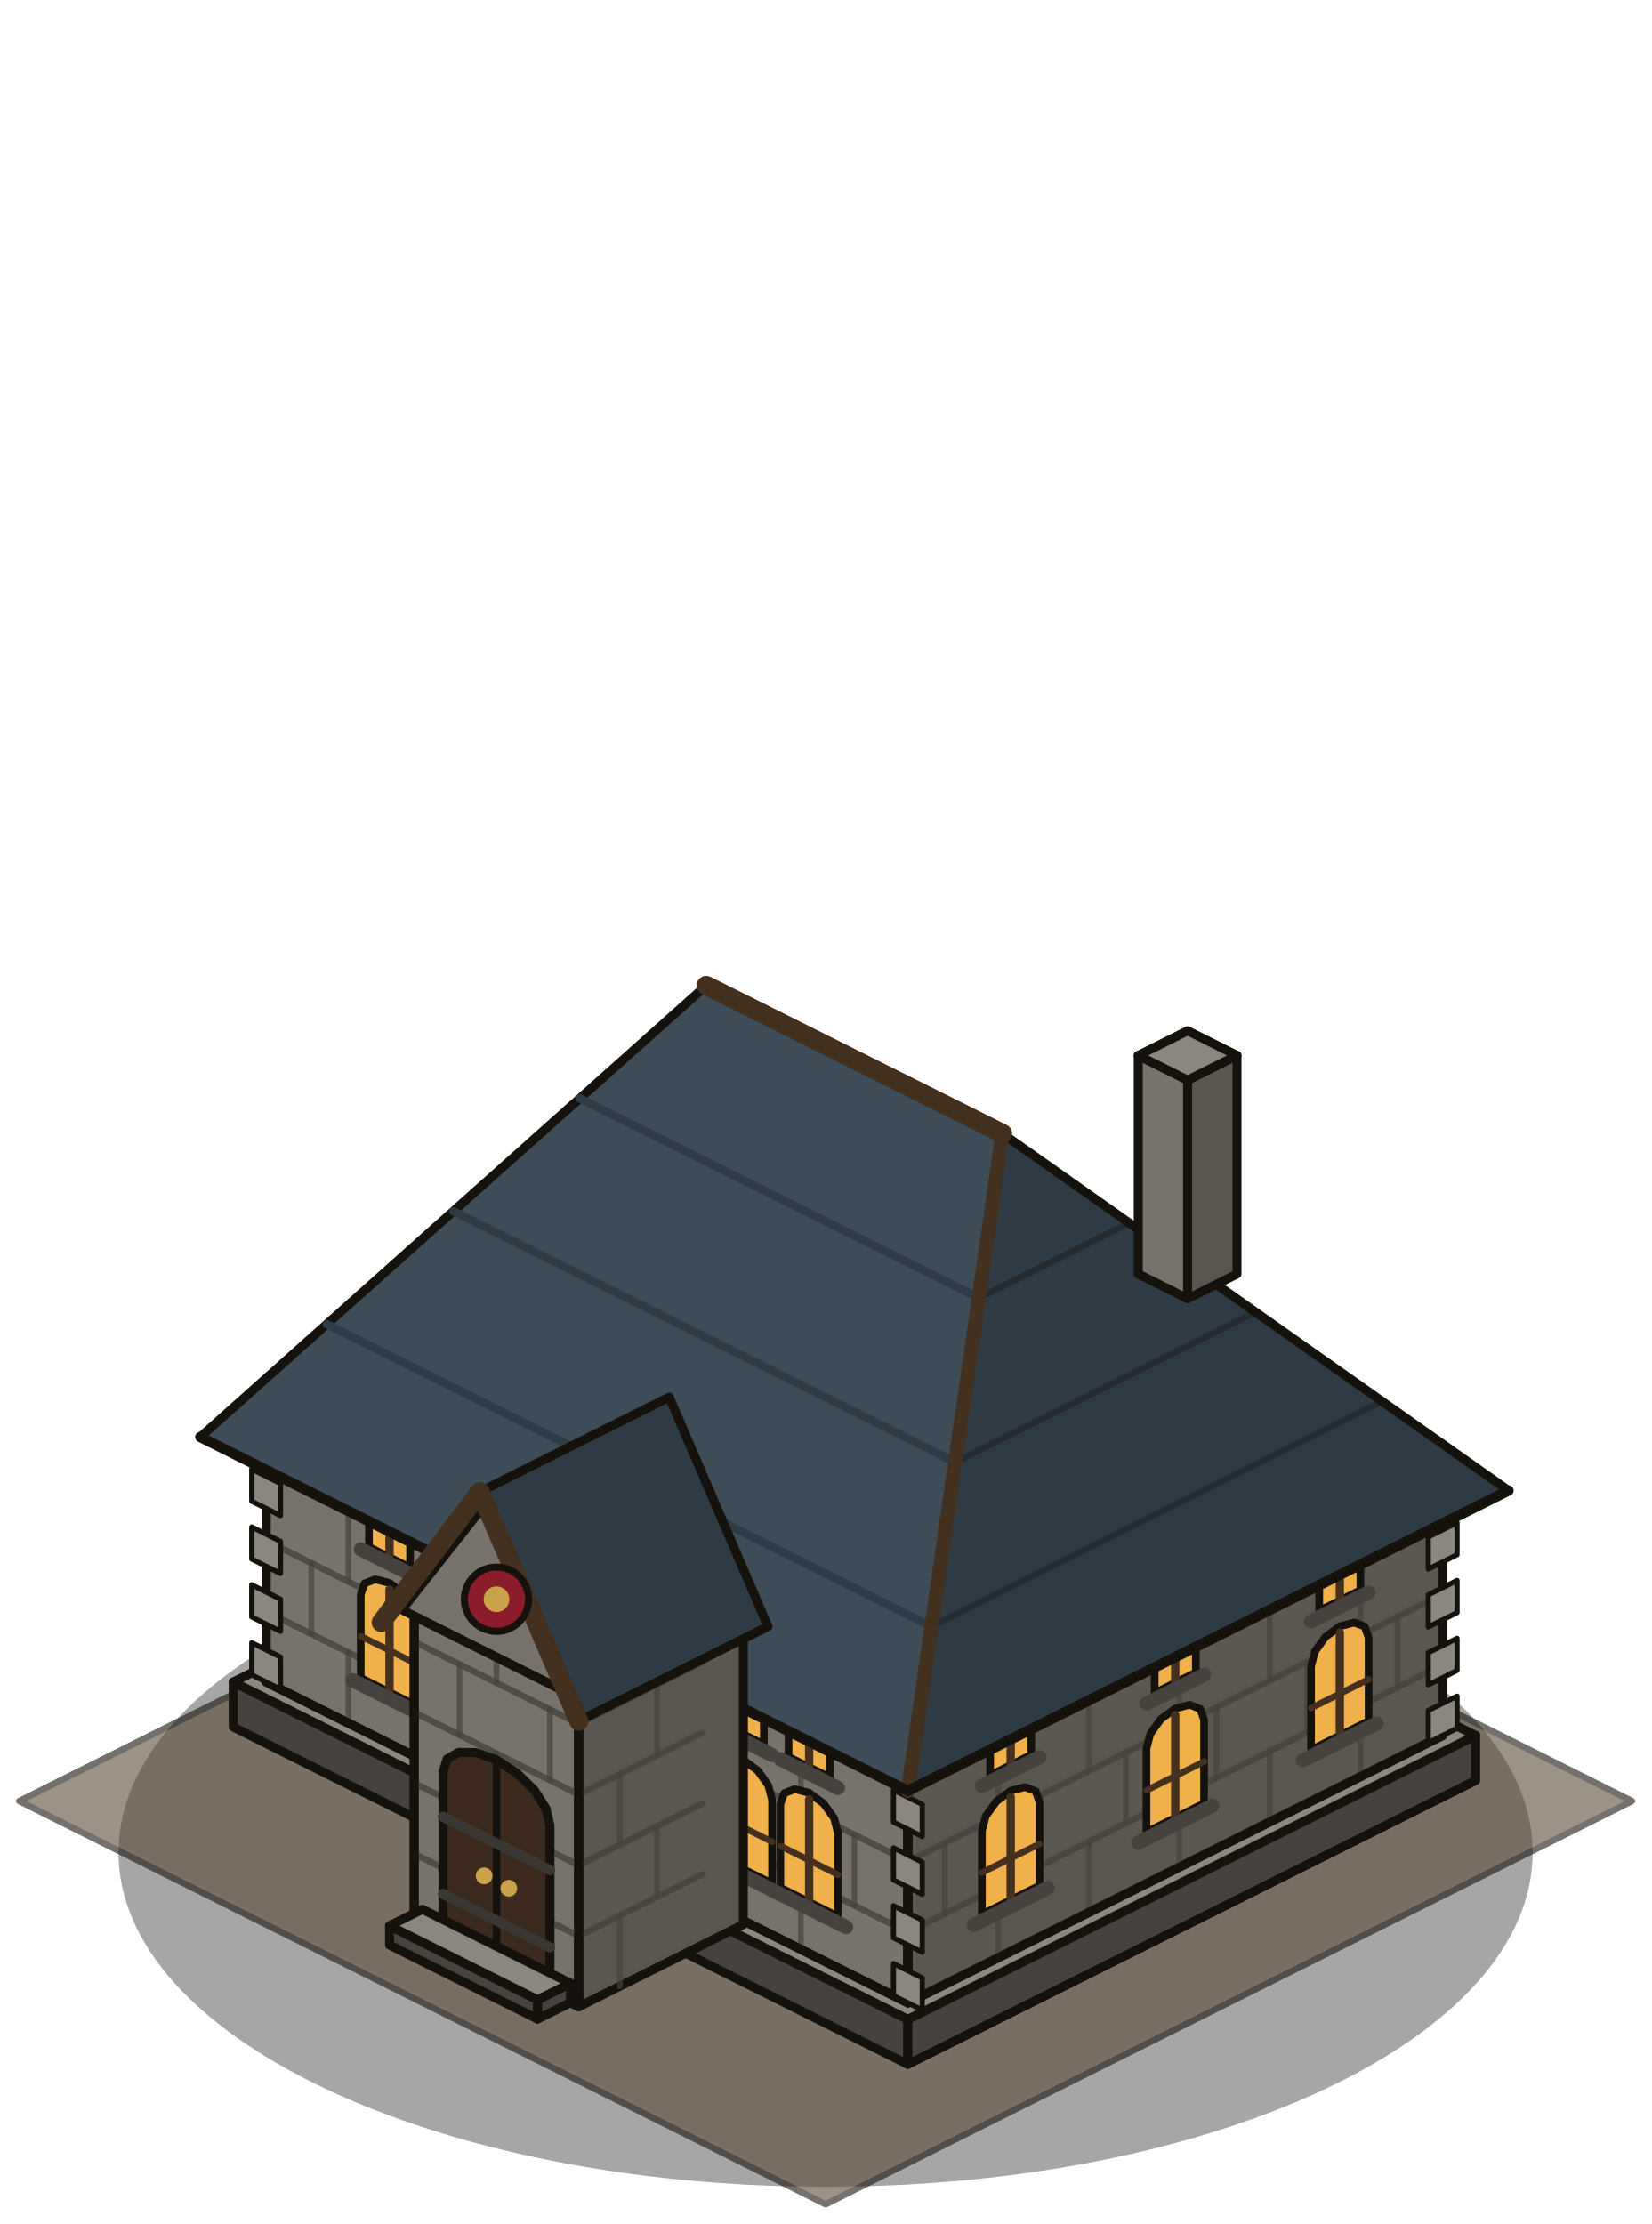
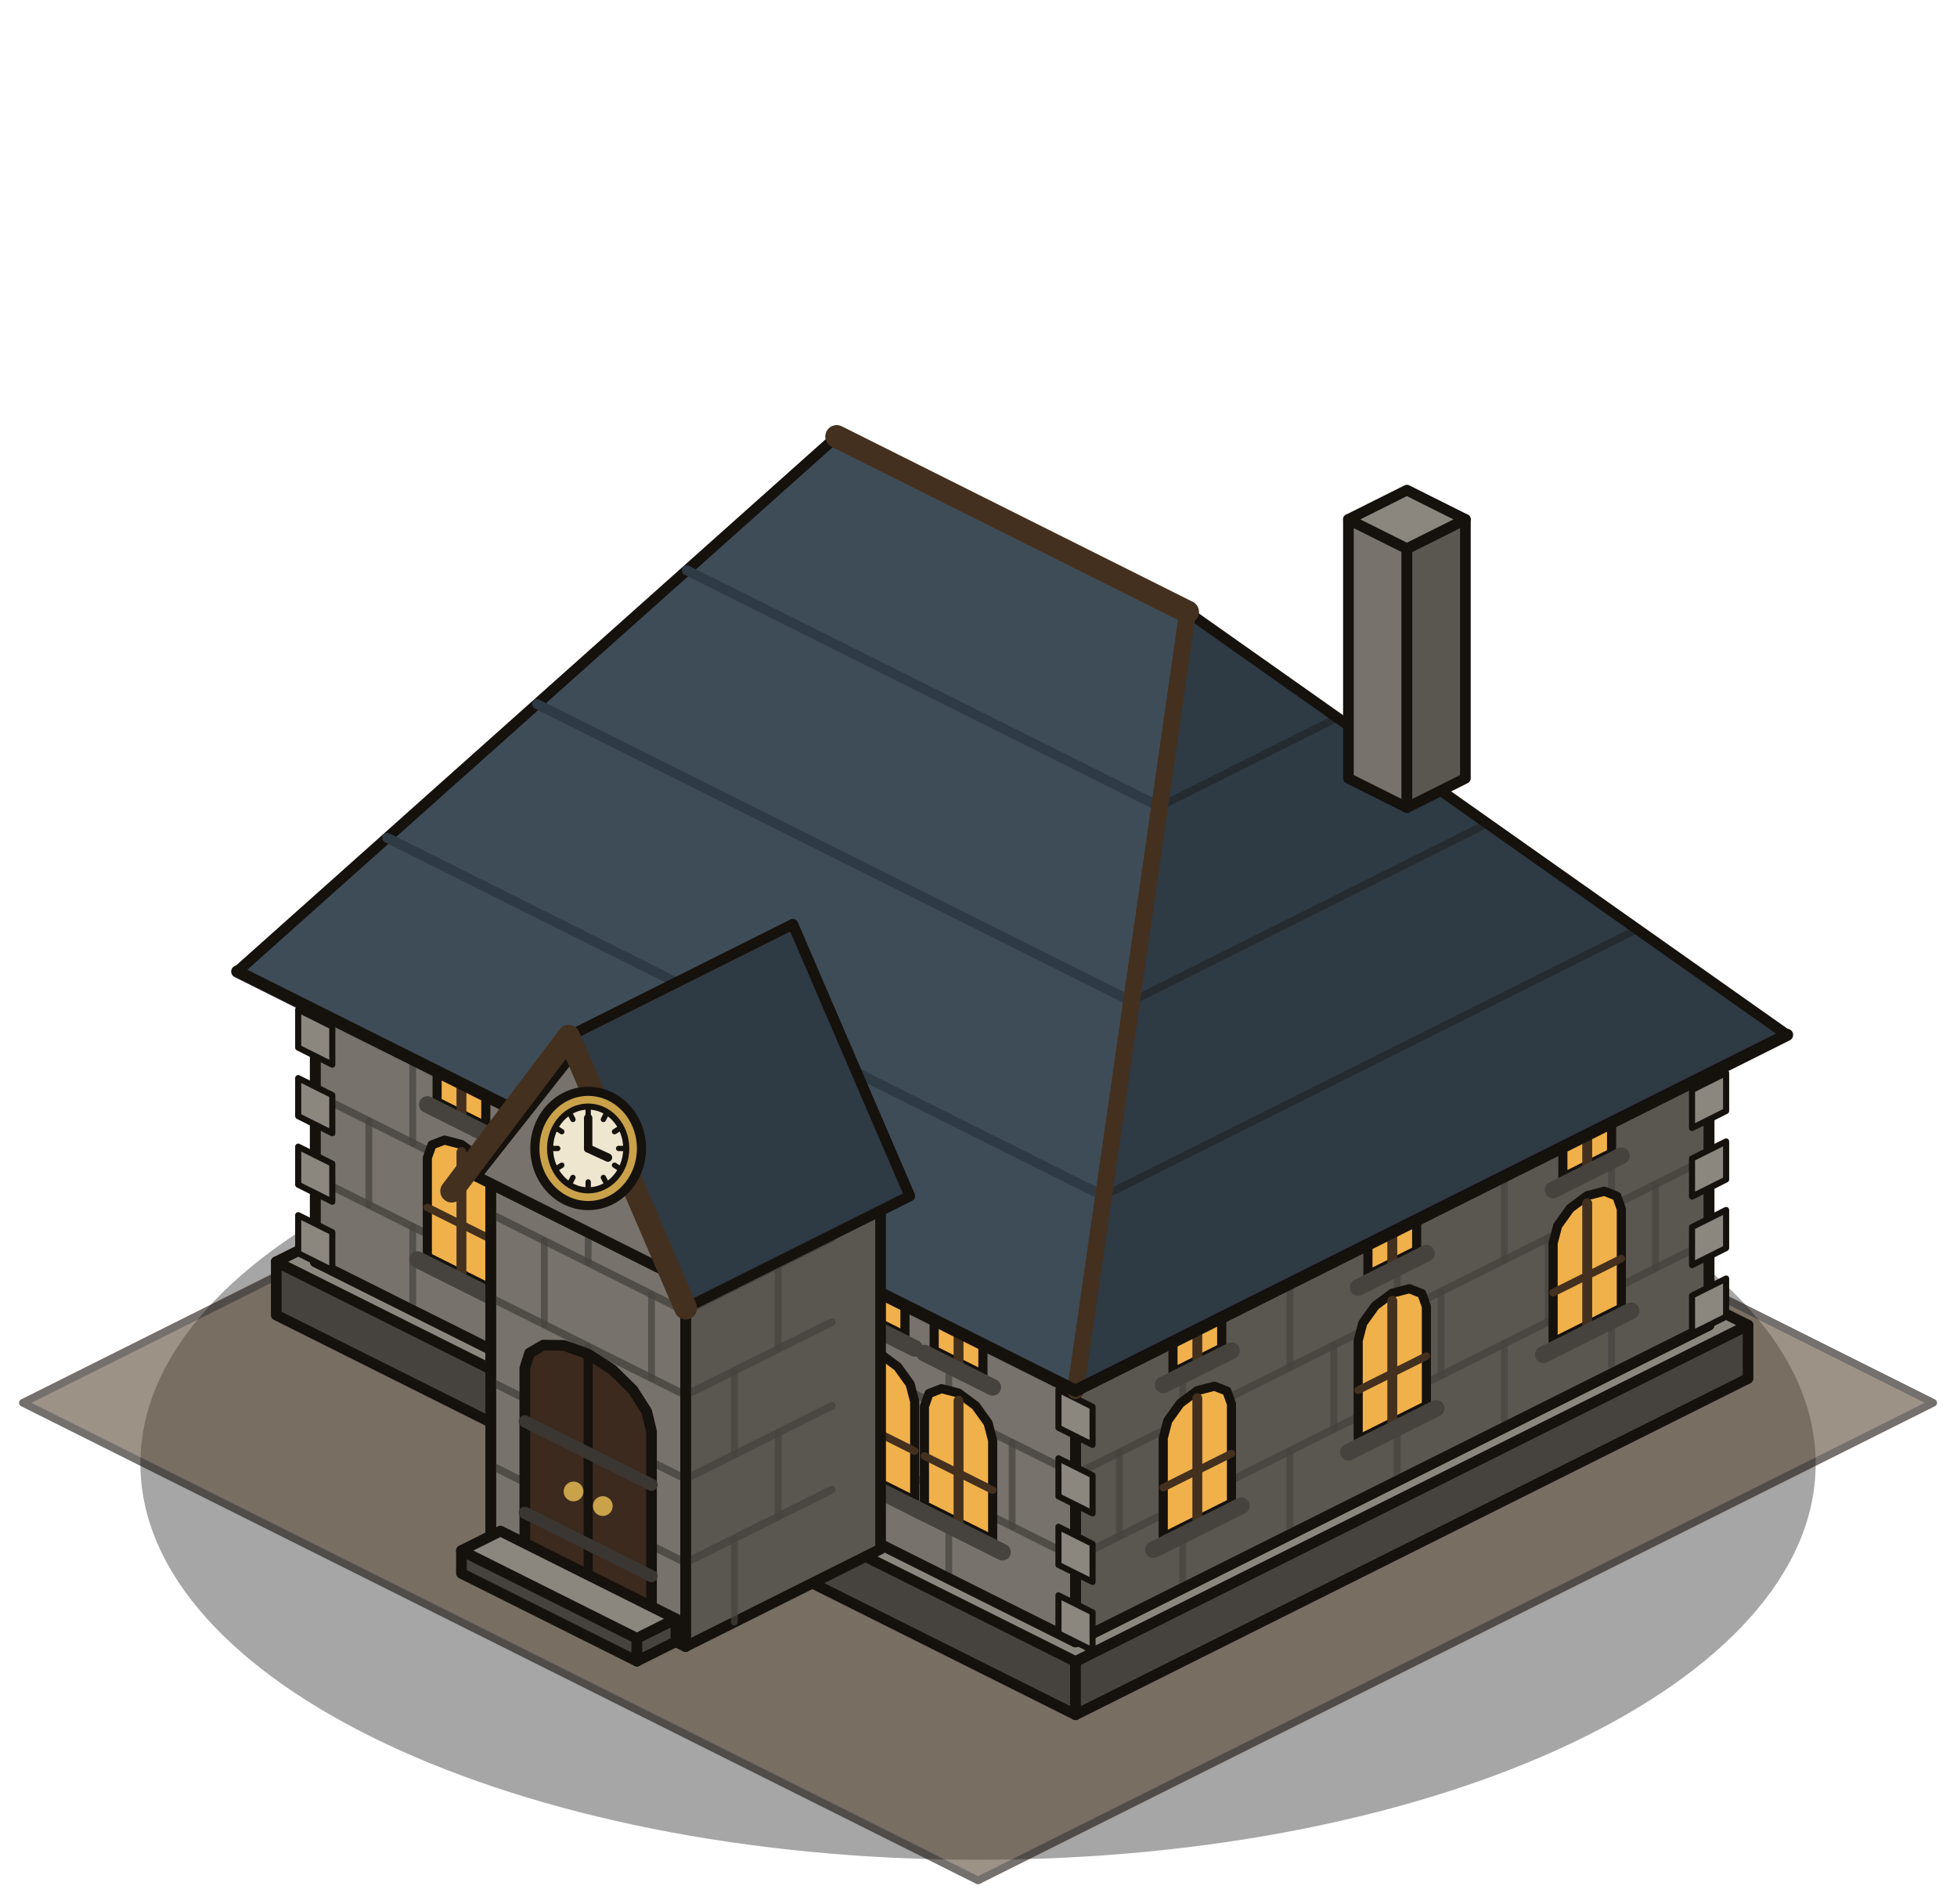
- <svg xmlns="http://www.w3.org/2000/svg" width="514" height="692" viewBox="-128.44 -280.2 257 346">
+ <svg xmlns="http://www.w3.org/2000/svg" width="514" height="500" viewBox="-128.44 -184.2 257 250">
  <ellipse cx="0" cy="8" rx="110" ry="52" fill="#000" opacity="0.35" />
  <polygon points="0,-62.72 125.44,0 0,62.72 -125.44,0" fill="#5a4a36" stroke="#15110d" stroke-width="1.0" stroke-linejoin="round" opacity="0.6" />
  <polygon points="-92.16,-11.52 12.8,40.96 12.8,33.96 -92.16,-18.52" fill="#46433f" stroke="#15110d" stroke-width="1.4" stroke-linejoin="round" />
  <polygon points="12.8,40.96 101.12,-3.2 101.12,-10.2 12.8,33.96" fill="#46433f" stroke="#15110d" stroke-width="1.4" stroke-linejoin="round" />
  <polygon points="-3.84,-62.68 101.12,-10.2 12.8,33.96 -92.16,-18.52" fill="#8b877f" stroke="#15110d" stroke-width="1.4" stroke-linejoin="round" />
  <polygon points="-87.04,-18.52 12.8,31.4 12.8,-13.6 -87.04,-63.52" fill="#77736c" stroke="#15110d" stroke-width="1.4" stroke-linejoin="round" />
  <polygon points="12.8,31.4 96,-10.2 96,-55.2 12.8,-13.6" fill="#5a5751" stroke="#15110d" stroke-width="1.4" stroke-linejoin="round" />
  <polygon points="-3.84,-105.12 96,-55.2 12.8,-13.6 -87.04,-63.52" fill="#8b877f" stroke="#15110d" stroke-width="1.4" stroke-linejoin="round" />
  <polyline points="-87.04,-29.52 12.8,20.4" fill="none" stroke="#46433f" stroke-width="1.0" stroke-linecap="round" stroke-linejoin="round" opacity="0.8" />
  <polyline points="-87.04,-40.52 12.8,9.4" fill="none" stroke="#46433f" stroke-width="1.0" stroke-linecap="round" stroke-linejoin="round" opacity="0.8" />
  <polyline points="-87.04,-51.52 12.8,-1.6" fill="none" stroke="#46433f" stroke-width="1.0" stroke-linecap="round" stroke-linejoin="round" opacity="0.8" />
  <polyline points="-74.24,-12.12 -74.24,-23.12" fill="none" stroke="#46433f" stroke-width="0.9" stroke-linecap="round" stroke-linejoin="round" opacity="0.7" />
  <polyline points="-60.16,-5.08 -60.16,-16.08" fill="none" stroke="#46433f" stroke-width="0.9" stroke-linecap="round" stroke-linejoin="round" opacity="0.7" />
  <polyline points="-46.08,1.96 -46.08,-9.04" fill="none" stroke="#46433f" stroke-width="0.9" stroke-linecap="round" stroke-linejoin="round" opacity="0.7" />
  <polyline points="-32,9 -32,-2" fill="none" stroke="#46433f" stroke-width="0.9" stroke-linecap="round" stroke-linejoin="round" opacity="0.7" />
  <polyline points="-17.92,16.04 -17.92,5.04" fill="none" stroke="#46433f" stroke-width="0.9" stroke-linecap="round" stroke-linejoin="round" opacity="0.7" />
  <polyline points="-3.84,23.08 -3.84,12.08" fill="none" stroke="#46433f" stroke-width="0.9" stroke-linecap="round" stroke-linejoin="round" opacity="0.7" />
  <polyline points="-80,-26 -80,-37" fill="none" stroke="#46433f" stroke-width="0.9" stroke-linecap="round" stroke-linejoin="round" opacity="0.7" />
  <polyline points="-65.92,-18.96 -65.92,-29.96" fill="none" stroke="#46433f" stroke-width="0.9" stroke-linecap="round" stroke-linejoin="round" opacity="0.7" />
  <polyline points="-51.84,-11.92 -51.84,-22.92" fill="none" stroke="#46433f" stroke-width="0.9" stroke-linecap="round" stroke-linejoin="round" opacity="0.7" />
  <polyline points="-37.76,-4.88 -37.76,-15.88" fill="none" stroke="#46433f" stroke-width="0.9" stroke-linecap="round" stroke-linejoin="round" opacity="0.7" />
  <polyline points="-23.68,2.16 -23.68,-8.84" fill="none" stroke="#46433f" stroke-width="0.9" stroke-linecap="round" stroke-linejoin="round" opacity="0.7" />
  <polyline points="-9.6,9.2 -9.6,-1.8" fill="none" stroke="#46433f" stroke-width="0.9" stroke-linecap="round" stroke-linejoin="round" opacity="0.7" />
  <polyline points="4.48,16.24 4.48,5.24" fill="none" stroke="#46433f" stroke-width="0.9" stroke-linecap="round" stroke-linejoin="round" opacity="0.7" />
  <polyline points="-74.24,-34.12 -74.24,-45.12" fill="none" stroke="#46433f" stroke-width="0.9" stroke-linecap="round" stroke-linejoin="round" opacity="0.7" />
  <polyline points="-60.16,-27.08 -60.16,-38.08" fill="none" stroke="#46433f" stroke-width="0.9" stroke-linecap="round" stroke-linejoin="round" opacity="0.7" />
  <polyline points="-46.08,-20.04 -46.08,-31.04" fill="none" stroke="#46433f" stroke-width="0.9" stroke-linecap="round" stroke-linejoin="round" opacity="0.7" />
  <polyline points="-32,-13 -32,-24" fill="none" stroke="#46433f" stroke-width="0.9" stroke-linecap="round" stroke-linejoin="round" opacity="0.7" />
  <polyline points="-17.92,-5.96 -17.92,-16.96" fill="none" stroke="#46433f" stroke-width="0.9" stroke-linecap="round" stroke-linejoin="round" opacity="0.7" />
  <polyline points="-3.84,1.08 -3.84,-9.92" fill="none" stroke="#46433f" stroke-width="0.9" stroke-linecap="round" stroke-linejoin="round" opacity="0.7" />
  <polyline points="-80,-48 -80,-59" fill="none" stroke="#46433f" stroke-width="0.9" stroke-linecap="round" stroke-linejoin="round" opacity="0.7" />
  <polyline points="-65.92,-40.96 -65.92,-51.96" fill="none" stroke="#46433f" stroke-width="0.9" stroke-linecap="round" stroke-linejoin="round" opacity="0.7" />
  <polyline points="-51.84,-33.92 -51.84,-44.92" fill="none" stroke="#46433f" stroke-width="0.9" stroke-linecap="round" stroke-linejoin="round" opacity="0.7" />
  <polyline points="-37.76,-26.88 -37.76,-37.88" fill="none" stroke="#46433f" stroke-width="0.9" stroke-linecap="round" stroke-linejoin="round" opacity="0.7" />
  <polyline points="-23.68,-19.84 -23.68,-30.84" fill="none" stroke="#46433f" stroke-width="0.9" stroke-linecap="round" stroke-linejoin="round" opacity="0.7" />
  <polyline points="-9.6,-12.8 -9.6,-23.8" fill="none" stroke="#46433f" stroke-width="0.9" stroke-linecap="round" stroke-linejoin="round" opacity="0.7" />
  <polyline points="4.48,-5.76 4.48,-16.76" fill="none" stroke="#46433f" stroke-width="0.9" stroke-linecap="round" stroke-linejoin="round" opacity="0.7" />
  <polyline points="96,-21.2 12.8,20.4" fill="none" stroke="#46433f" stroke-width="1.0" stroke-linecap="round" stroke-linejoin="round" opacity="0.8" />
  <polyline points="96,-32.2 12.8,9.4" fill="none" stroke="#46433f" stroke-width="1.0" stroke-linecap="round" stroke-linejoin="round" opacity="0.8" />
  <polyline points="96,-43.2 12.8,-1.6" fill="none" stroke="#46433f" stroke-width="1.0" stroke-linecap="round" stroke-linejoin="round" opacity="0.8" />
  <polyline points="83.2,-3.8 83.2,-14.8" fill="none" stroke="#46433f" stroke-width="0.9" stroke-linecap="round" stroke-linejoin="round" opacity="0.7" />
  <polyline points="69.12,3.24 69.12,-7.76" fill="none" stroke="#46433f" stroke-width="0.9" stroke-linecap="round" stroke-linejoin="round" opacity="0.7" />
  <polyline points="55.04,10.28 55.04,-0.72" fill="none" stroke="#46433f" stroke-width="0.9" stroke-linecap="round" stroke-linejoin="round" opacity="0.7" />
  <polyline points="40.96,17.32 40.96,6.32" fill="none" stroke="#46433f" stroke-width="0.9" stroke-linecap="round" stroke-linejoin="round" opacity="0.7" />
  <polyline points="26.88,24.36 26.88,13.36" fill="none" stroke="#46433f" stroke-width="0.9" stroke-linecap="round" stroke-linejoin="round" opacity="0.7" />
  <polyline points="88.96,-17.68 88.96,-28.68" fill="none" stroke="#46433f" stroke-width="0.9" stroke-linecap="round" stroke-linejoin="round" opacity="0.7" />
  <polyline points="74.88,-10.64 74.88,-21.64" fill="none" stroke="#46433f" stroke-width="0.9" stroke-linecap="round" stroke-linejoin="round" opacity="0.7" />
  <polyline points="60.8,-3.6 60.8,-14.6" fill="none" stroke="#46433f" stroke-width="0.9" stroke-linecap="round" stroke-linejoin="round" opacity="0.7" />
  <polyline points="46.72,3.44 46.72,-7.56" fill="none" stroke="#46433f" stroke-width="0.9" stroke-linecap="round" stroke-linejoin="round" opacity="0.7" />
  <polyline points="32.64,10.48 32.64,-0.52" fill="none" stroke="#46433f" stroke-width="0.9" stroke-linecap="round" stroke-linejoin="round" opacity="0.7" />
  <polyline points="18.56,17.52 18.56,6.52" fill="none" stroke="#46433f" stroke-width="0.9" stroke-linecap="round" stroke-linejoin="round" opacity="0.7" />
  <polyline points="83.2,-25.8 83.2,-36.8" fill="none" stroke="#46433f" stroke-width="0.9" stroke-linecap="round" stroke-linejoin="round" opacity="0.7" />
  <polyline points="69.12,-18.76 69.12,-29.76" fill="none" stroke="#46433f" stroke-width="0.9" stroke-linecap="round" stroke-linejoin="round" opacity="0.7" />
  <polyline points="55.04,-11.72 55.04,-22.72" fill="none" stroke="#46433f" stroke-width="0.9" stroke-linecap="round" stroke-linejoin="round" opacity="0.7" />
  <polyline points="40.96,-4.68 40.96,-15.68" fill="none" stroke="#46433f" stroke-width="0.9" stroke-linecap="round" stroke-linejoin="round" opacity="0.7" />
  <polyline points="26.88,2.36 26.88,-8.64" fill="none" stroke="#46433f" stroke-width="0.9" stroke-linecap="round" stroke-linejoin="round" opacity="0.7" />
  <polyline points="88.96,-39.68 88.96,-50.68" fill="none" stroke="#46433f" stroke-width="0.9" stroke-linecap="round" stroke-linejoin="round" opacity="0.7" />
  <polyline points="74.88,-32.64 74.88,-43.64" fill="none" stroke="#46433f" stroke-width="0.9" stroke-linecap="round" stroke-linejoin="round" opacity="0.7" />
  <polyline points="60.8,-25.6 60.8,-36.6" fill="none" stroke="#46433f" stroke-width="0.9" stroke-linecap="round" stroke-linejoin="round" opacity="0.7" />
  <polyline points="46.72,-18.56 46.72,-29.56" fill="none" stroke="#46433f" stroke-width="0.9" stroke-linecap="round" stroke-linejoin="round" opacity="0.7" />
  <polyline points="32.64,-11.52 32.64,-22.52" fill="none" stroke="#46433f" stroke-width="0.9" stroke-linecap="round" stroke-linejoin="round" opacity="0.7" />
  <polyline points="18.56,-4.48 18.56,-15.48" fill="none" stroke="#46433f" stroke-width="0.9" stroke-linecap="round" stroke-linejoin="round" opacity="0.7" />
  <polygon points="-87.04,-18.52 12.8,31.4 12.8,-13.6 -87.04,-63.52" fill="none" stroke="#15110d" stroke-width="1.4" stroke-linejoin="round" />
  <polygon points="96,-10.2 12.8,31.4 12.8,-13.6 96,-55.2" fill="none" stroke="#15110d" stroke-width="1.4" stroke-linejoin="round" />
  <polygon points="-72.32,-19.16 -63.36,-14.68 -63.36,-27.68 -63.96,-29.98 -65.6,-32.26 -67.84,-33.92 -70.08,-34.5 -71.72,-33.86 -72.32,-32.16" fill="#f0b04a" stroke="#15110d" stroke-width="1.2" stroke-linejoin="round" />
  <polyline points="-67.84,-16.92 -67.84,-32.92" fill="none" stroke="#43301e" stroke-width="1.3" stroke-linecap="round" stroke-linejoin="round" />
  <polyline points="-72.32,-25.66 -63.36,-21.18" fill="none" stroke="#43301e" stroke-width="1.0" stroke-linecap="round" stroke-linejoin="round" />
  <polyline points="-73.6,-18.8 -62.08,-13.04" fill="none" stroke="#46433f" stroke-width="2.2" stroke-linecap="round" stroke-linejoin="round" />
  <polygon points="-59.52,-12.76 -50.56,-8.28 -50.56,-21.28 -51.16,-23.58 -52.8,-25.86 -55.04,-27.52 -57.28,-28.1 -58.92,-27.46 -59.52,-25.76" fill="#f0b04a" stroke="#15110d" stroke-width="1.2" stroke-linejoin="round" />
  <polyline points="-55.04,-10.52 -55.04,-26.52" fill="none" stroke="#43301e" stroke-width="1.3" stroke-linecap="round" stroke-linejoin="round" />
  <polyline points="-59.52,-19.26 -50.56,-14.78" fill="none" stroke="#43301e" stroke-width="1.0" stroke-linecap="round" stroke-linejoin="round" />
  <polyline points="-60.8,-12.4 -49.28,-6.64" fill="none" stroke="#46433f" stroke-width="2.2" stroke-linecap="round" stroke-linejoin="round" />
  <polygon points="-17.28,8.36 -8.32,12.84 -8.32,-0.16 -8.92,-2.46 -10.56,-4.74 -12.8,-6.4 -15.04,-6.98 -16.68,-6.34 -17.28,-4.64" fill="#f0b04a" stroke="#15110d" stroke-width="1.2" stroke-linejoin="round" />
  <polyline points="-12.8,10.6 -12.8,-5.4" fill="none" stroke="#43301e" stroke-width="1.3" stroke-linecap="round" stroke-linejoin="round" />
  <polyline points="-17.28,1.86 -8.32,6.34" fill="none" stroke="#43301e" stroke-width="1.0" stroke-linecap="round" stroke-linejoin="round" />
  <polyline points="-18.56,8.72 -7.04,14.48" fill="none" stroke="#46433f" stroke-width="2.2" stroke-linecap="round" stroke-linejoin="round" />
  <polygon points="-7.04,13.48 1.92,17.96 1.92,4.96 1.32,2.66 -0.32,0.38 -2.56,-1.28 -4.8,-1.86 -6.44,-1.22 -7.04,0.48" fill="#f0b04a" stroke="#15110d" stroke-width="1.2" stroke-linejoin="round" />
  <polyline points="-2.56,15.72 -2.56,-0.28" fill="none" stroke="#43301e" stroke-width="1.3" stroke-linecap="round" stroke-linejoin="round" />
  <polyline points="-7.04,6.98 1.92,11.46" fill="none" stroke="#43301e" stroke-width="1.0" stroke-linecap="round" stroke-linejoin="round" />
  <polyline points="-8.32,13.84 3.2,19.6" fill="none" stroke="#46433f" stroke-width="2.2" stroke-linecap="round" stroke-linejoin="round" />
  <polygon points="84.48,-12.44 75.52,-7.96 75.52,-20.96 76.12,-23.26 77.76,-25.54 80,-27.2 82.24,-27.78 83.88,-27.14 84.48,-25.44" fill="#f0b04a" stroke="#15110d" stroke-width="1.2" stroke-linejoin="round" />
  <polyline points="80,-10.2 80,-26.2" fill="none" stroke="#43301e" stroke-width="1.3" stroke-linecap="round" stroke-linejoin="round" />
  <polyline points="84.48,-18.94 75.52,-14.46" fill="none" stroke="#43301e" stroke-width="1.0" stroke-linecap="round" stroke-linejoin="round" />
  <polyline points="85.76,-12.08 74.24,-6.32" fill="none" stroke="#46433f" stroke-width="2.2" stroke-linecap="round" stroke-linejoin="round" />
  <polygon points="58.88,0.36 49.92,4.84 49.92,-8.16 50.52,-10.46 52.16,-12.74 54.4,-14.4 56.64,-14.98 58.28,-14.34 58.88,-12.64" fill="#f0b04a" stroke="#15110d" stroke-width="1.2" stroke-linejoin="round" />
  <polyline points="54.4,2.6 54.4,-13.4" fill="none" stroke="#43301e" stroke-width="1.3" stroke-linecap="round" stroke-linejoin="round" />
  <polyline points="58.88,-6.14 49.92,-1.66" fill="none" stroke="#43301e" stroke-width="1.0" stroke-linecap="round" stroke-linejoin="round" />
  <polyline points="60.16,0.72 48.64,6.48" fill="none" stroke="#46433f" stroke-width="2.2" stroke-linecap="round" stroke-linejoin="round" />
  <polygon points="33.28,13.16 24.32,17.64 24.32,4.64 24.92,2.34 26.56,0.06 28.8,-1.6 31.04,-2.18 32.68,-1.54 33.28,0.16" fill="#f0b04a" stroke="#15110d" stroke-width="1.2" stroke-linejoin="round" />
  <polyline points="28.8,15.4 28.8,-0.6" fill="none" stroke="#43301e" stroke-width="1.3" stroke-linecap="round" stroke-linejoin="round" />
  <polyline points="33.28,6.66 24.32,11.14" fill="none" stroke="#43301e" stroke-width="1.0" stroke-linecap="round" stroke-linejoin="round" />
  <polyline points="34.56,13.52 23.04,19.28" fill="none" stroke="#46433f" stroke-width="2.2" stroke-linecap="round" stroke-linejoin="round" />
  <polygon points="83.2,-32.8 76.8,-29.6 76.8,-37.6 83.2,-40.8" fill="#f0b04a" stroke="#15110d" stroke-width="1.2" stroke-linejoin="round" />
  <polyline points="80,-31.2 80,-39.2" fill="none" stroke="#43301e" stroke-width="1.3" stroke-linecap="round" stroke-linejoin="round" />
  <polyline points="83.2,-36.8 76.8,-33.6" fill="none" stroke="#43301e" stroke-width="1.0" stroke-linecap="round" stroke-linejoin="round" />
  <polyline points="84.48,-32.44 75.52,-27.96" fill="none" stroke="#46433f" stroke-width="2.2" stroke-linecap="round" stroke-linejoin="round" />
  <polygon points="57.6,-20 51.2,-16.8 51.2,-24.8 57.6,-28" fill="#f0b04a" stroke="#15110d" stroke-width="1.2" stroke-linejoin="round" />
  <polyline points="54.4,-18.4 54.4,-26.4" fill="none" stroke="#43301e" stroke-width="1.3" stroke-linecap="round" stroke-linejoin="round" />
  <polyline points="57.6,-24 51.2,-20.8" fill="none" stroke="#43301e" stroke-width="1.0" stroke-linecap="round" stroke-linejoin="round" />
  <polyline points="58.88,-19.64 49.92,-15.16" fill="none" stroke="#46433f" stroke-width="2.2" stroke-linecap="round" stroke-linejoin="round" />
  <polygon points="32,-7.2 25.6,-4 25.6,-12 32,-15.2" fill="#f0b04a" stroke="#15110d" stroke-width="1.2" stroke-linejoin="round" />
  <polyline points="28.8,-5.6 28.8,-13.6" fill="none" stroke="#43301e" stroke-width="1.3" stroke-linecap="round" stroke-linejoin="round" />
  <polyline points="32,-11.2 25.6,-8" fill="none" stroke="#43301e" stroke-width="1.0" stroke-linecap="round" stroke-linejoin="round" />
  <polyline points="33.28,-6.84 24.32,-2.36" fill="none" stroke="#46433f" stroke-width="2.2" stroke-linecap="round" stroke-linejoin="round" />
  <polygon points="-71.04,-39.52 -64.64,-36.32 -64.64,-44.32 -71.04,-47.52" fill="#f0b04a" stroke="#15110d" stroke-width="1.2" stroke-linejoin="round" />
  <polyline points="-67.84,-37.92 -67.84,-45.92" fill="none" stroke="#43301e" stroke-width="1.3" stroke-linecap="round" stroke-linejoin="round" />
  <polyline points="-71.04,-43.52 -64.64,-40.32" fill="none" stroke="#43301e" stroke-width="1.0" stroke-linecap="round" stroke-linejoin="round" />
  <polyline points="-72.32,-39.16 -63.36,-34.68" fill="none" stroke="#46433f" stroke-width="2.2" stroke-linecap="round" stroke-linejoin="round" />
  <polygon points="-58.24,-33.12 -51.84,-29.92 -51.84,-37.92 -58.24,-41.12" fill="#f0b04a" stroke="#15110d" stroke-width="1.2" stroke-linejoin="round" />
  <polyline points="-55.04,-31.52 -55.04,-39.52" fill="none" stroke="#43301e" stroke-width="1.3" stroke-linecap="round" stroke-linejoin="round" />
  <polyline points="-58.24,-37.12 -51.84,-33.92" fill="none" stroke="#43301e" stroke-width="1.0" stroke-linecap="round" stroke-linejoin="round" />
  <polyline points="-59.52,-32.76 -50.56,-28.28" fill="none" stroke="#46433f" stroke-width="2.2" stroke-linecap="round" stroke-linejoin="round" />
  <polygon points="-16,-12 -9.6,-8.8 -9.6,-16.8 -16,-20" fill="#f0b04a" stroke="#15110d" stroke-width="1.2" stroke-linejoin="round" />
  <polyline points="-12.8,-10.4 -12.8,-18.4" fill="none" stroke="#43301e" stroke-width="1.3" stroke-linecap="round" stroke-linejoin="round" />
  <polyline points="-16,-16 -9.6,-12.8" fill="none" stroke="#43301e" stroke-width="1.0" stroke-linecap="round" stroke-linejoin="round" />
  <polyline points="-17.28,-11.64 -8.32,-7.16" fill="none" stroke="#46433f" stroke-width="2.2" stroke-linecap="round" stroke-linejoin="round" />
  <polygon points="-5.76,-6.88 0.64,-3.68 0.64,-11.68 -5.76,-14.88" fill="#f0b04a" stroke="#15110d" stroke-width="1.2" stroke-linejoin="round" />
  <polyline points="-2.56,-5.28 -2.56,-13.28" fill="none" stroke="#43301e" stroke-width="1.3" stroke-linecap="round" stroke-linejoin="round" />
  <polyline points="-5.76,-10.88 0.64,-7.68" fill="none" stroke="#43301e" stroke-width="1.0" stroke-linecap="round" stroke-linejoin="round" />
  <polyline points="-7.04,-6.52 1.92,-2.04" fill="none" stroke="#46433f" stroke-width="2.2" stroke-linecap="round" stroke-linejoin="round" />
  <polygon points="-89.28,-19.64 -84.8,-17.4 -84.8,-22.4 -89.28,-24.64" fill="#8b877f" stroke="#15110d" stroke-width="0.8" stroke-linejoin="round" />
  <polygon points="-89.28,-28.64 -84.8,-26.4 -84.8,-31.4 -89.28,-33.64" fill="#8b877f" stroke="#15110d" stroke-width="0.8" stroke-linejoin="round" />
  <polygon points="-89.28,-37.64 -84.8,-35.4 -84.8,-40.4 -89.28,-42.64" fill="#8b877f" stroke="#15110d" stroke-width="0.8" stroke-linejoin="round" />
  <polygon points="-89.28,-46.64 -84.8,-44.4 -84.8,-49.4 -89.28,-51.64" fill="#8b877f" stroke="#15110d" stroke-width="0.8" stroke-linejoin="round" />
  <polygon points="-89.28,-55.64 -84.8,-53.4 -84.8,-58.4 -89.28,-60.64" fill="#8b877f" stroke="#15110d" stroke-width="0.8" stroke-linejoin="round" />
  <polygon points="10.56,30.28 15.04,32.52 15.04,27.52 10.56,25.28" fill="#8b877f" stroke="#15110d" stroke-width="0.8" stroke-linejoin="round" />
  <polygon points="10.56,21.28 15.04,23.52 15.04,18.52 10.56,16.28" fill="#8b877f" stroke="#15110d" stroke-width="0.8" stroke-linejoin="round" />
  <polygon points="10.56,12.28 15.04,14.52 15.04,9.52 10.56,7.28" fill="#8b877f" stroke="#15110d" stroke-width="0.8" stroke-linejoin="round" />
  <polygon points="10.56,3.28 15.04,5.52 15.04,0.52 10.56,-1.72" fill="#8b877f" stroke="#15110d" stroke-width="0.8" stroke-linejoin="round" />
  <polygon points="10.56,-5.72 15.04,-3.48 15.04,-8.48 10.56,-10.72" fill="#8b877f" stroke="#15110d" stroke-width="0.8" stroke-linejoin="round" />
  <polygon points="98.24,-11.32 93.76,-9.08 93.76,-14.08 98.24,-16.32" fill="#8b877f" stroke="#15110d" stroke-width="0.8" stroke-linejoin="round" />
  <polygon points="98.24,-20.32 93.76,-18.08 93.76,-23.08 98.24,-25.32" fill="#8b877f" stroke="#15110d" stroke-width="0.8" stroke-linejoin="round" />
  <polygon points="98.24,-29.32 93.76,-27.08 93.76,-32.08 98.24,-34.32" fill="#8b877f" stroke="#15110d" stroke-width="0.8" stroke-linejoin="round" />
  <polygon points="98.24,-38.32 93.76,-36.08 93.76,-41.08 98.24,-43.32" fill="#8b877f" stroke="#15110d" stroke-width="0.8" stroke-linejoin="round" />
  <polygon points="98.24,-47.32 93.76,-45.08 93.76,-50.08 98.24,-52.32" fill="#8b877f" stroke="#15110d" stroke-width="0.8" stroke-linejoin="round" />
  <polyline points="-87.04,-61.52 12.8,-11.6 96,-53.2" fill="none" stroke="#43301e" stroke-width="3" stroke-linecap="round" stroke-linejoin="round" />
  <polygon points="-18.56,-126.88 27.52,-103.84 12.8,-1.59 -97.28,-56.63" fill="#3e4c58" stroke="#15110d" stroke-width="1.4" stroke-linejoin="round" />
  <polygon points="27.52,-103.84 106.24,-48.31 12.8,-1.59" fill="#2e3a44" stroke="#15110d" stroke-width="1.4" stroke-linejoin="round" />
  <polyline points="-38.24,-109.32 23.84,-78.28" fill="none" stroke="#2e3a44" stroke-width="1.3" stroke-linecap="round" stroke-linejoin="round" />
  <polyline points="47.2,-89.96 23.84,-78.28" fill="none" stroke="#15110d" stroke-width="1.0" stroke-linecap="round" stroke-linejoin="round" opacity="0.35" />
  <polyline points="-57.92,-91.75 20.16,-52.71" fill="none" stroke="#2e3a44" stroke-width="1.3" stroke-linecap="round" stroke-linejoin="round" />
  <polyline points="66.88,-76.07 20.16,-52.71" fill="none" stroke="#15110d" stroke-width="1.0" stroke-linecap="round" stroke-linejoin="round" opacity="0.35" />
  <polyline points="-77.6,-74.19 16.48,-27.15" fill="none" stroke="#2e3a44" stroke-width="1.3" stroke-linecap="round" stroke-linejoin="round" />
  <polyline points="86.56,-62.19 16.48,-27.15" fill="none" stroke="#15110d" stroke-width="1.0" stroke-linecap="round" stroke-linejoin="round" opacity="0.35" />
  <polyline points="-18.56,-126.88 27.52,-103.84" fill="none" stroke="#43301e" stroke-width="3" stroke-linecap="round" stroke-linejoin="round" />
  <polyline points="27.52,-103.84 12.8,-1.59" fill="none" stroke="#43301e" stroke-width="2.2" stroke-linecap="round" stroke-linejoin="round" />
  <polyline points="-97.28,-56.63 12.8,-1.59 106.24,-48.31" fill="none" stroke="#15110d" stroke-width="1.6" stroke-linecap="round" stroke-linejoin="round" />
  <polygon points="48.64,-82 56.32,-78.16 56.32,-112.16 48.64,-116" fill="#77736c" stroke="#15110d" stroke-width="1.4" stroke-linejoin="round" />
  <polygon points="56.32,-78.16 64,-82 64,-116 56.32,-112.16" fill="#5a5751" stroke="#15110d" stroke-width="1.4" stroke-linejoin="round" />
  <polygon points="56.32,-119.84 64,-116 56.32,-112.16 48.64,-116" fill="#8b877f" stroke="#15110d" stroke-width="1.4" stroke-linejoin="round" />
  <polygon points="-64,19.2 -38.4,32 -38.4,-16 -64,-28.8" fill="#77736c" stroke="#15110d" stroke-width="1.4" stroke-linejoin="round" />
  <polygon points="-38.4,32 -12.8,19.2 -12.8,-28.8 -38.4,-16" fill="#5a5751" stroke="#15110d" stroke-width="1.4" stroke-linejoin="round" />
  <polygon points="-38.4,-41.6 -12.8,-28.8 -38.4,-16 -64,-28.8" fill="#8b877f" stroke="#15110d" stroke-width="1.4" stroke-linejoin="round" />
  <polyline points="-64,8.2 -38.4,21" fill="none" stroke="#46433f" stroke-width="1.0" stroke-linecap="round" stroke-linejoin="round" opacity="0.8" />
  <polyline points="-64,-2.8 -38.4,10" fill="none" stroke="#46433f" stroke-width="1.0" stroke-linecap="round" stroke-linejoin="round" opacity="0.8" />
  <polyline points="-64,-13.8 -38.4,-1" fill="none" stroke="#46433f" stroke-width="1.0" stroke-linecap="round" stroke-linejoin="round" opacity="0.8" />
  <polyline points="-64,-24.8 -38.4,-12" fill="none" stroke="#46433f" stroke-width="1.0" stroke-linecap="round" stroke-linejoin="round" opacity="0.8" />
  <polyline points="-51.2,25.6 -51.2,14.6" fill="none" stroke="#46433f" stroke-width="0.9" stroke-linecap="round" stroke-linejoin="round" opacity="0.7" />
  <polyline points="-56.96,11.72 -56.96,0.72" fill="none" stroke="#46433f" stroke-width="0.9" stroke-linecap="round" stroke-linejoin="round" opacity="0.7" />
  <polyline points="-42.88,18.76 -42.88,7.76" fill="none" stroke="#46433f" stroke-width="0.9" stroke-linecap="round" stroke-linejoin="round" opacity="0.7" />
  <polyline points="-51.2,3.6 -51.2,-7.4" fill="none" stroke="#46433f" stroke-width="0.9" stroke-linecap="round" stroke-linejoin="round" opacity="0.7" />
  <polyline points="-56.96,-10.28 -56.96,-21.28" fill="none" stroke="#46433f" stroke-width="0.9" stroke-linecap="round" stroke-linejoin="round" opacity="0.7" />
  <polyline points="-42.88,-3.24 -42.88,-14.24" fill="none" stroke="#46433f" stroke-width="0.9" stroke-linecap="round" stroke-linejoin="round" opacity="0.7" />
  <polyline points="-51.2,-18.4 -51.2,-22.4" fill="none" stroke="#46433f" stroke-width="0.9" stroke-linecap="round" stroke-linejoin="round" opacity="0.7" />
  <polyline points="-19.2,11.4 -38.4,21" fill="none" stroke="#46433f" stroke-width="1.0" stroke-linecap="round" stroke-linejoin="round" opacity="0.8" />
  <polyline points="-19.2,0.4 -38.4,10" fill="none" stroke="#46433f" stroke-width="1.0" stroke-linecap="round" stroke-linejoin="round" opacity="0.8" />
  <polyline points="-19.2,-10.6 -38.4,-1" fill="none" stroke="#46433f" stroke-width="1.0" stroke-linecap="round" stroke-linejoin="round" opacity="0.8" />
  <polyline points="-19.2,-21.6 -38.4,-12" fill="none" stroke="#46433f" stroke-width="1.0" stroke-linecap="round" stroke-linejoin="round" opacity="0.8" />
  <polyline points="-32,28.8 -32,17.8" fill="none" stroke="#46433f" stroke-width="0.9" stroke-linecap="round" stroke-linejoin="round" opacity="0.7" />
  <polyline points="-26.24,14.92 -26.24,3.92" fill="none" stroke="#46433f" stroke-width="0.9" stroke-linecap="round" stroke-linejoin="round" opacity="0.7" />
  <polyline points="-32,6.8 -32,-4.2" fill="none" stroke="#46433f" stroke-width="0.9" stroke-linecap="round" stroke-linejoin="round" opacity="0.7" />
  <polyline points="-26.24,-7.08 -26.24,-18.08" fill="none" stroke="#46433f" stroke-width="0.9" stroke-linecap="round" stroke-linejoin="round" opacity="0.7" />
  <polyline points="-32,-15.2 -32,-19.2" fill="none" stroke="#46433f" stroke-width="0.9" stroke-linecap="round" stroke-linejoin="round" opacity="0.7" />
  <polygon points="-64,19.2 -38.4,32 -38.4,-16 -64,-28.8" fill="none" stroke="#15110d" stroke-width="1.4" stroke-linejoin="round" />
  <polygon points="-65.92,-29.76 -51.2,-48.4 -36.48,-15.04" fill="#77736c" stroke="#15110d" stroke-width="1.4" stroke-linejoin="round" />
  <polygon points="-38.4,-12.44 -53.76,-48.12 -24.32,-62.84 -8.96,-27.16" fill="#2e3a44" stroke="#15110d" stroke-width="1.4" stroke-linejoin="round" />
  <polyline points="-69.12,-27.8 -53.76,-48.12 -38.4,-12.44" fill="none" stroke="#43301e" stroke-width="3" stroke-linecap="round" stroke-linejoin="round" />
-   <ellipse cx="-51.2" cy="-31.4" rx="5" ry="5" fill="#8c1c2b" stroke="#15110d" stroke-width="1.1" />
-   <ellipse cx="-51.2" cy="-31.4" rx="2" ry="2" fill="#c9a24a" />
+   <ellipse cx="-51.2" cy="-33.4" rx="7" ry="7.5" fill="#c9a24a" stroke="#15110d" stroke-width="1.2" />
+   <ellipse cx="-51.2" cy="-33.4" rx="5" ry="5.5" fill="#efe6cf" stroke="#15110d" stroke-width="0.8" />
+   <polyline points="-47.2,-33.4 -46.4,-33.4" fill="none" stroke="#15110d" stroke-width="0.7" stroke-linecap="round" stroke-linejoin="round" />
+   <polyline points="-47.74,-31.2 -47.04,-30.75" fill="none" stroke="#15110d" stroke-width="0.7" stroke-linecap="round" stroke-linejoin="round" />
+   <polyline points="-49.2,-29.59 -48.8,-28.81" fill="none" stroke="#15110d" stroke-width="0.7" stroke-linecap="round" stroke-linejoin="round" />
+   <polyline points="-51.2,-29 -51.2,-28.1" fill="none" stroke="#15110d" stroke-width="0.7" stroke-linecap="round" stroke-linejoin="round" />
+   <polyline points="-53.2,-29.59 -53.6,-28.81" fill="none" stroke="#15110d" stroke-width="0.7" stroke-linecap="round" stroke-linejoin="round" />
+   <polyline points="-54.66,-31.2 -55.36,-30.75" fill="none" stroke="#15110d" stroke-width="0.7" stroke-linecap="round" stroke-linejoin="round" />
+   <polyline points="-55.2,-33.4 -56,-33.4" fill="none" stroke="#15110d" stroke-width="0.7" stroke-linecap="round" stroke-linejoin="round" />
+   <polyline points="-54.66,-35.6 -55.36,-36.05" fill="none" stroke="#15110d" stroke-width="0.7" stroke-linecap="round" stroke-linejoin="round" />
+   <polyline points="-53.2,-37.21 -53.6,-37.99" fill="none" stroke="#15110d" stroke-width="0.7" stroke-linecap="round" stroke-linejoin="round" />
+   <polyline points="-51.2,-37.8 -51.2,-38.7" fill="none" stroke="#15110d" stroke-width="0.7" stroke-linecap="round" stroke-linejoin="round" />
+   <polyline points="-49.2,-37.21 -48.8,-37.99" fill="none" stroke="#15110d" stroke-width="0.7" stroke-linecap="round" stroke-linejoin="round" />
+   <polyline points="-47.74,-35.6 -47.04,-36.05" fill="none" stroke="#15110d" stroke-width="0.7" stroke-linecap="round" stroke-linejoin="round" />
+   <polyline points="-51.2,-33.4 -51.2,-37.4" fill="none" stroke="#15110d" stroke-width="1.1" stroke-linecap="round" stroke-linejoin="round" />
+   <polyline points="-51.2,-33.4 -48.6,-32.2" fill="none" stroke="#15110d" stroke-width="1.1" stroke-linecap="round" stroke-linejoin="round" />
  <polygon points="-59.52,21.44 -42.88,29.76 -42.88,3.76 -43.51,1.15 -45.32,-1.7 -48.02,-4.35 -51.2,-6.4 -54.38,-7.54 -57.08,-7.58 -58.89,-6.54 -59.52,-4.56" fill="#3b2a1d" stroke="#15110d" stroke-width="1.4" stroke-linejoin="round" />
  <polyline points="-51.2,25.6 -51.2,-6.4" fill="none" stroke="#15110d" stroke-width="1.2" stroke-linecap="round" stroke-linejoin="round" />
  <polyline points="-59.52,14.44 -42.88,22.76" fill="none" stroke="#3a3632" stroke-width="1.6" stroke-linecap="round" stroke-linejoin="round" />
  <polyline points="-59.52,2.44 -42.88,10.76" fill="none" stroke="#3a3632" stroke-width="1.6" stroke-linecap="round" stroke-linejoin="round" />
  <ellipse cx="-53.12" cy="11.64" rx="1.3" ry="1.3" fill="#c9a24a" />
  <ellipse cx="-49.28" cy="13.56" rx="1.3" ry="1.3" fill="#c9a24a" />
  <polygon points="-67.84,22.4 -44.8,33.92 -44.8,30.92 -67.84,19.4" fill="#46433f" stroke="#15110d" stroke-width="1.4" stroke-linejoin="round" />
  <polygon points="-44.8,33.92 -39.68,31.36 -39.68,28.36 -44.8,30.92" fill="#46433f" stroke="#15110d" stroke-width="1.4" stroke-linejoin="round" />
  <polygon points="-62.72,16.84 -39.68,28.36 -44.8,30.92 -67.84,19.4" fill="#8b877f" stroke="#15110d" stroke-width="1.4" stroke-linejoin="round" />
</svg>
